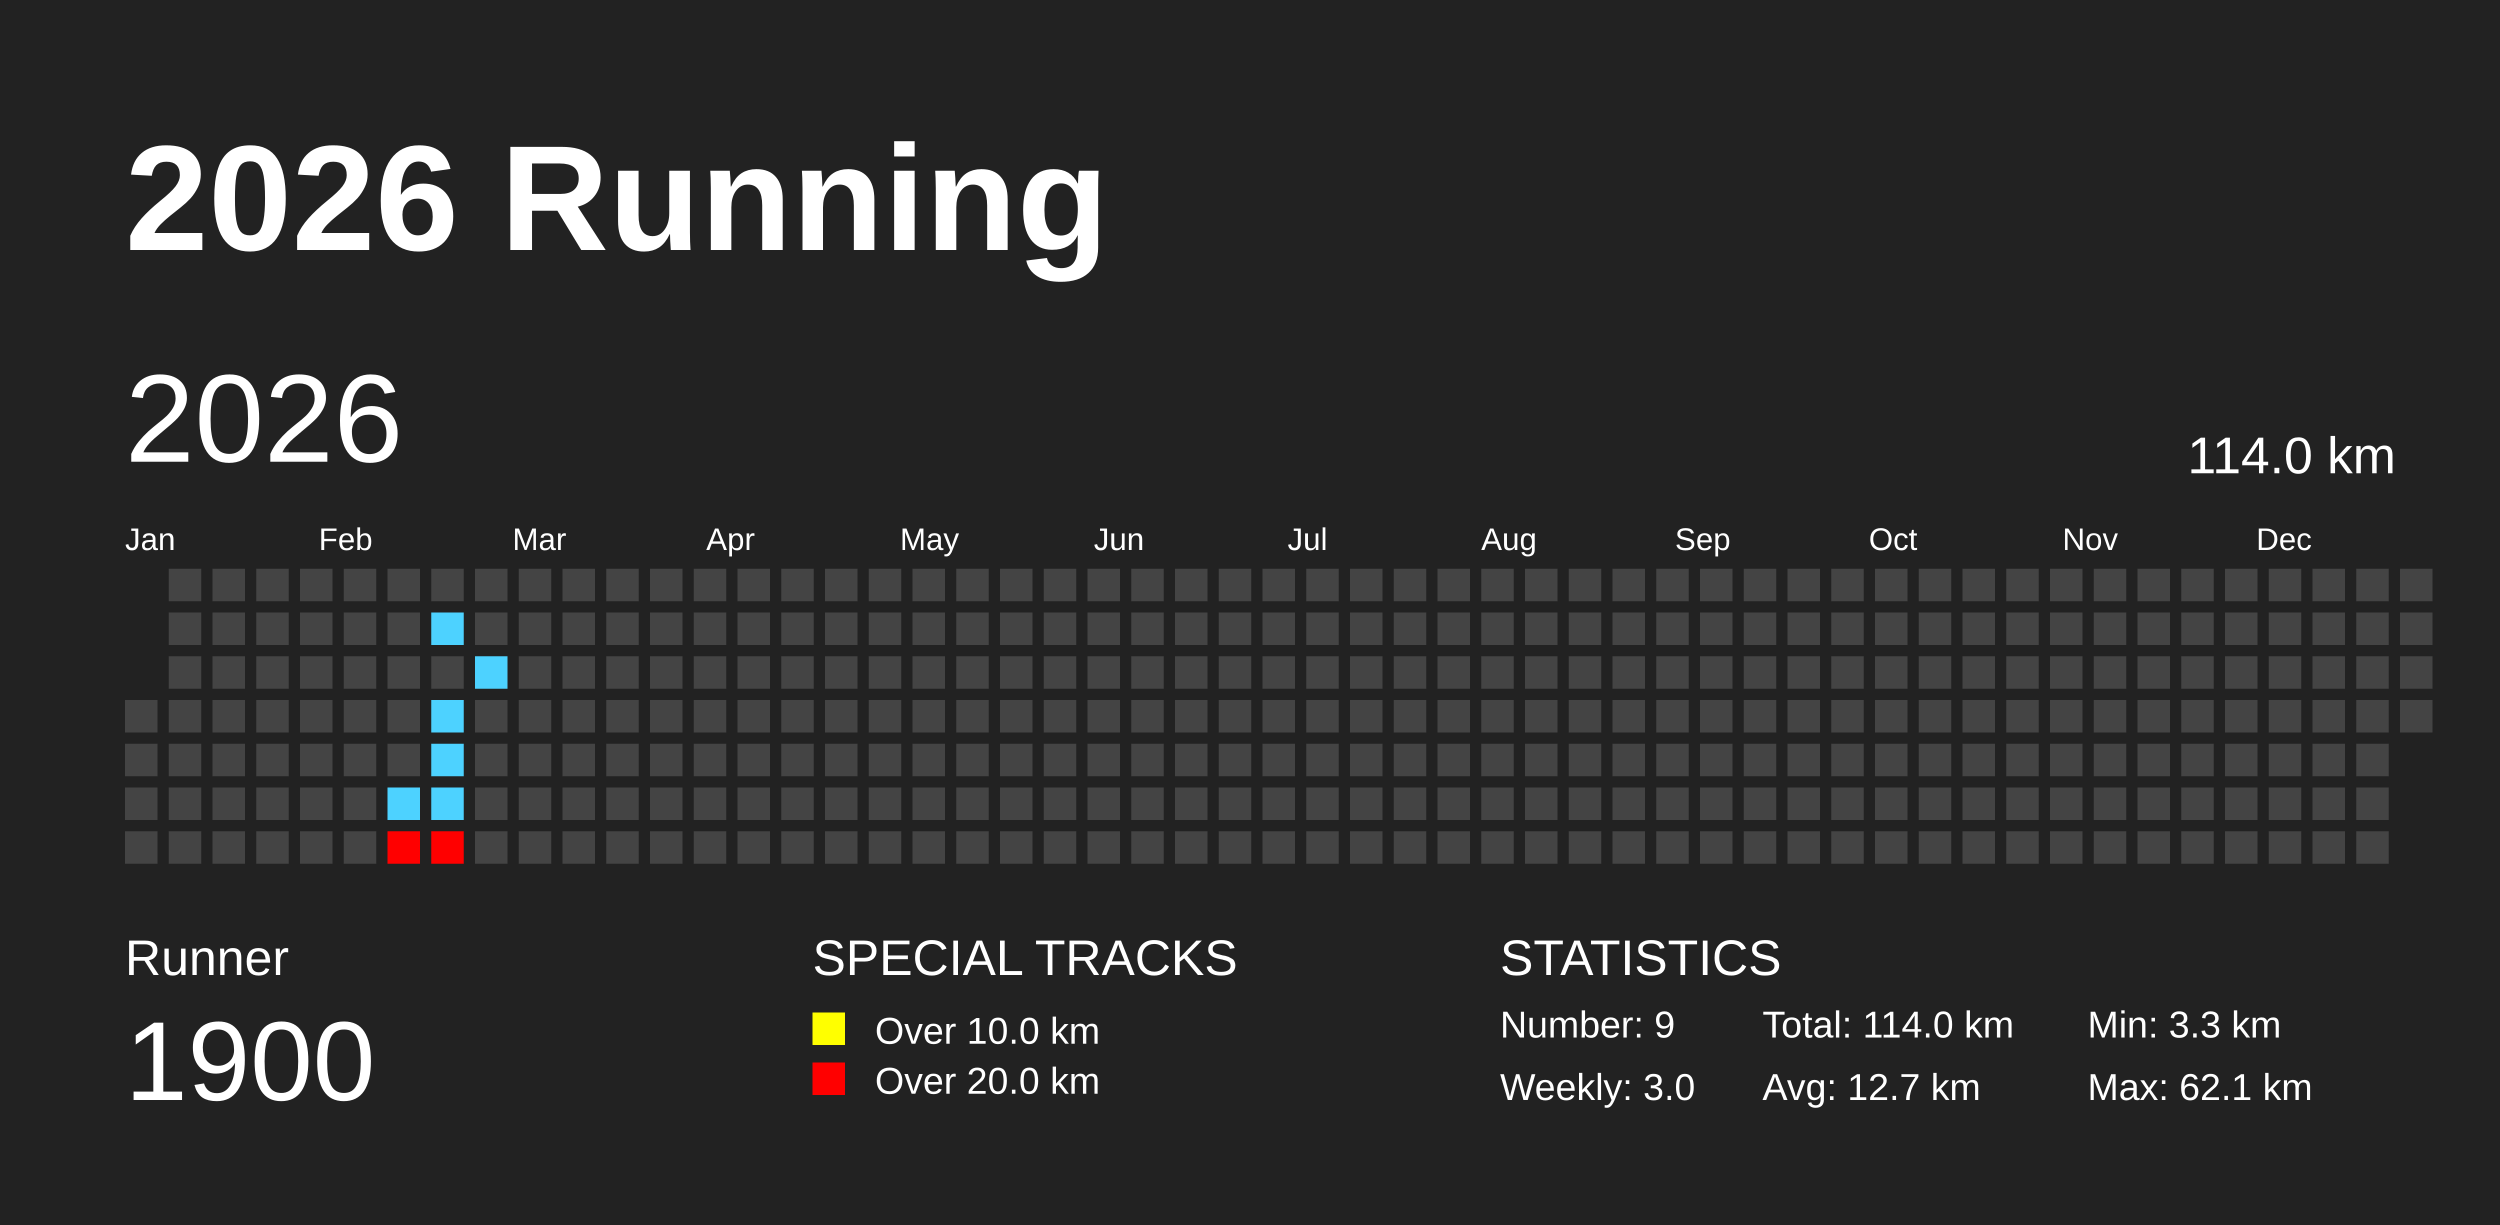
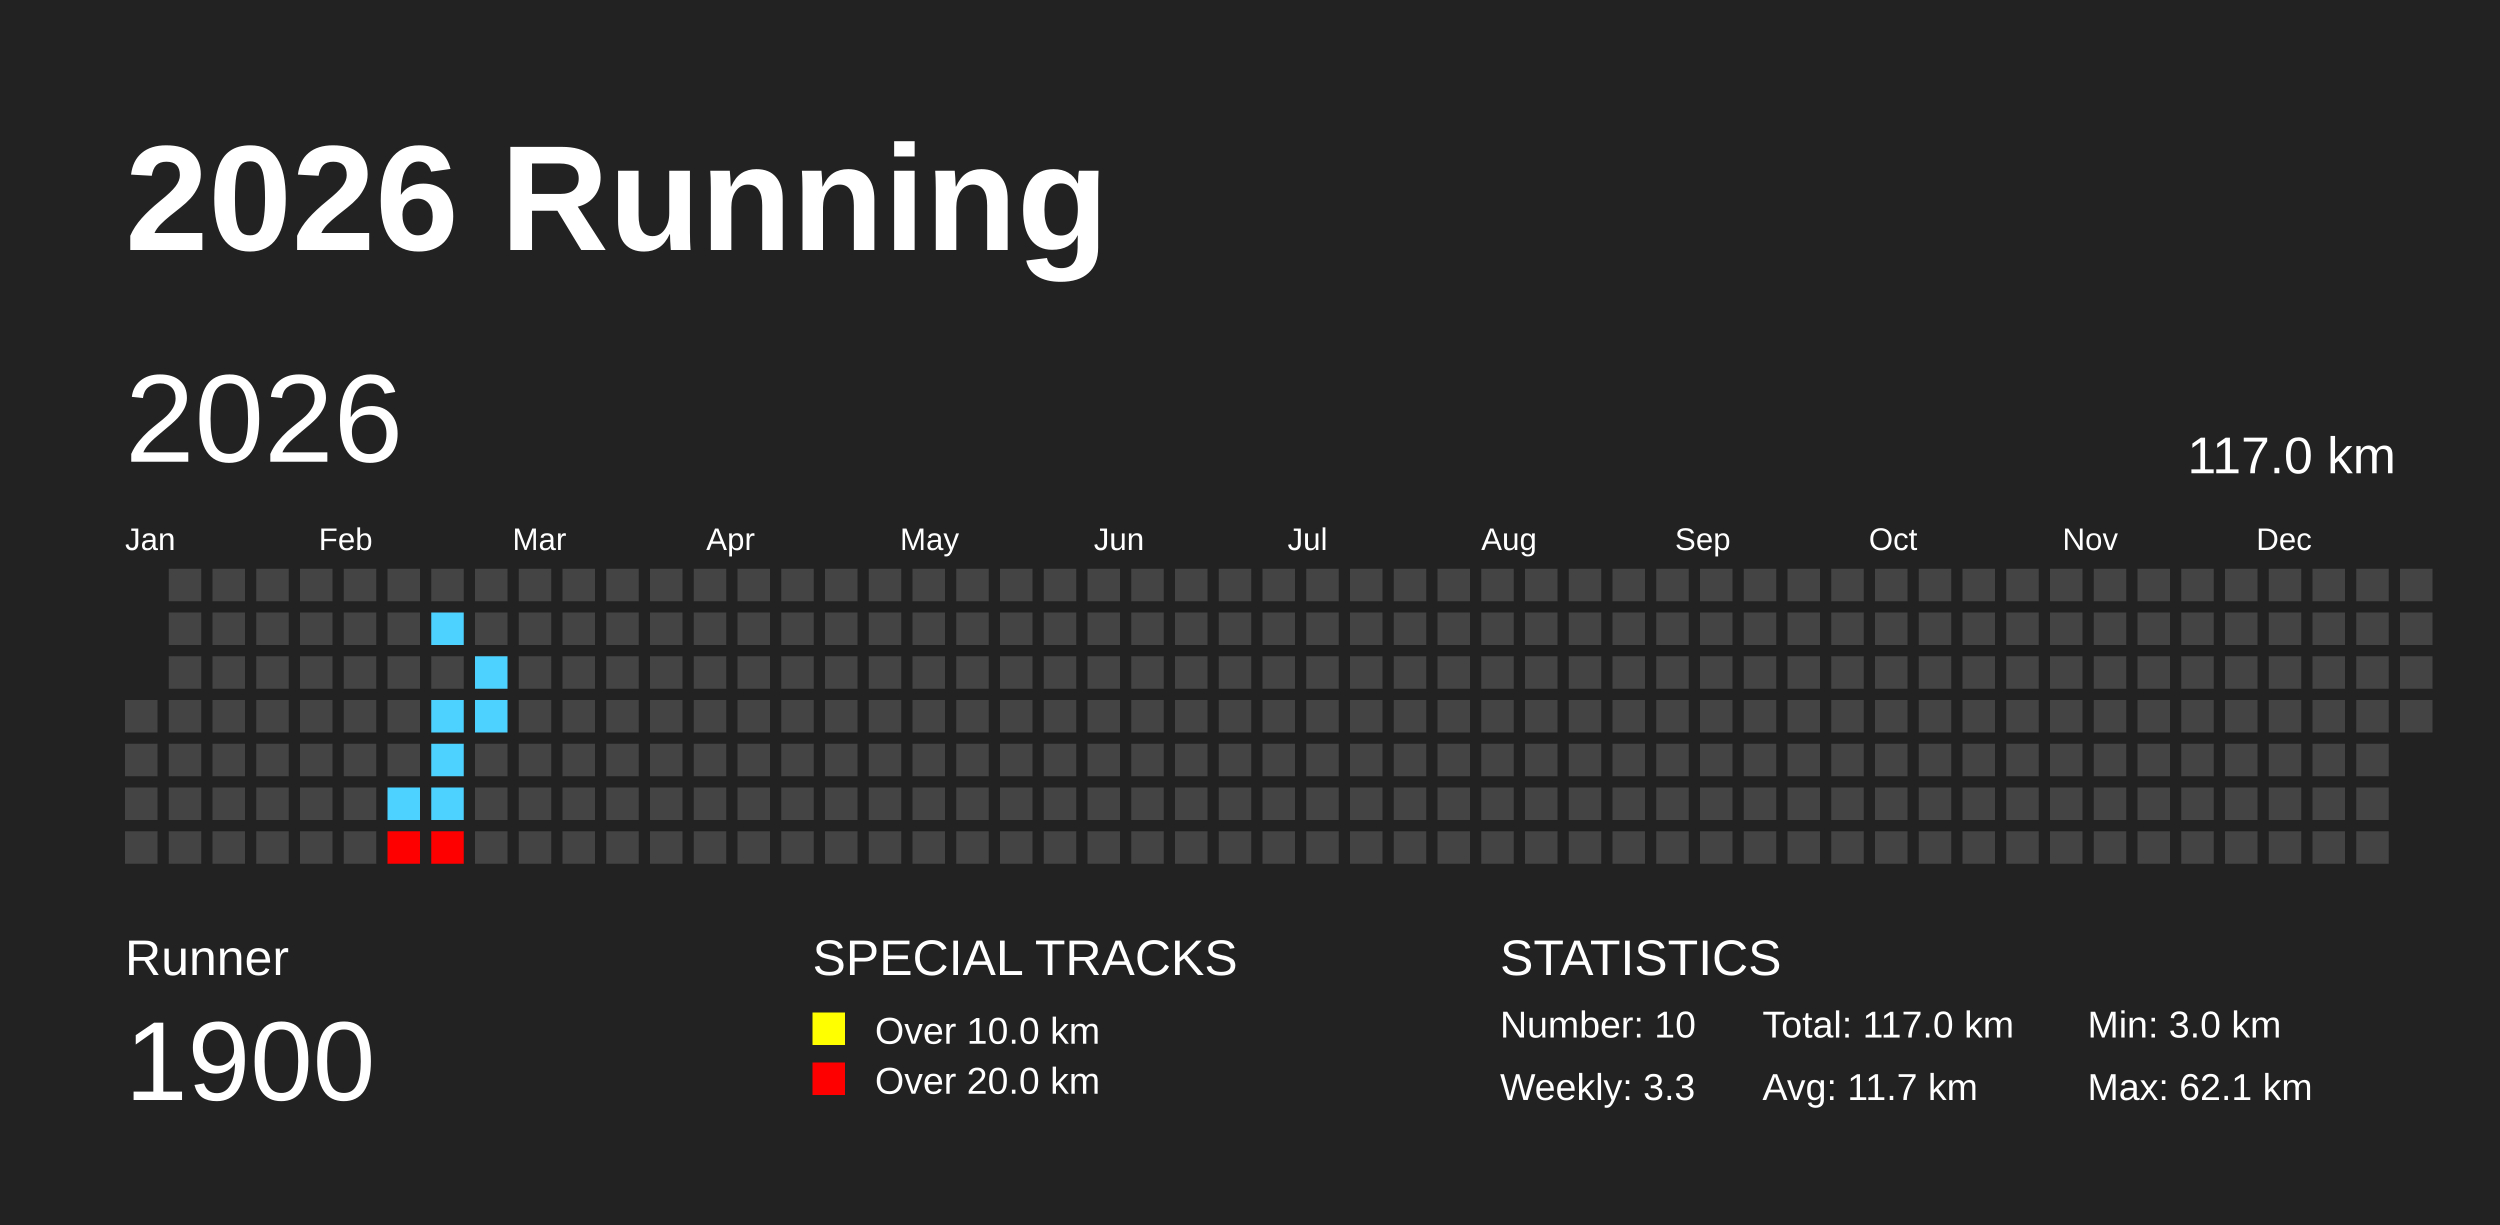
<svg xmlns="http://www.w3.org/2000/svg" baseProfile="full" height="98mm" version="1.1" viewBox="0,0,200,98" width="200mm">
  <defs />
  <rect fill="#222222" height="98" width="200" x="0" y="0" />
  <text fill="#FFFFFF" style="font-size:12px; font-family:Arial; font-weight:bold;" x="10" y="20">2026 Running</text>
  <text fill="#FFFFFF" style="font-size:4px; font-family:Arial" x="10" y="78">Runner</text>
  <text fill="#FFFFFF" style="font-size:9px; font-family:Arial" x="10" y="88">1900</text>
  <text fill="#FFFFFF" style="font-size:4px; font-family:Arial" x="65" y="78">SPECIAL TRACKS</text>
  <rect fill="yellow" height="2.6" width="2.6" x="65" y="81" />
  <text fill="#FFFFFF" style="font-size:3px; font-family:Arial" x="70" y="83.5">Over 10.0 km</text>
  <rect fill="red" height="2.6" width="2.6" x="65" y="85" />
  <text fill="#FFFFFF" style="font-size:3px; font-family:Arial" x="70" y="87.5">Over 20.0 km</text>
  <text fill="#FFFFFF" style="font-size:4px; font-family:Arial" x="120" y="78">STATISTICS</text>
-   <text fill="#FFFFFF" style="font-size:3px; font-family:Arial" x="120" y="83">Number: 9</text>
-   <text fill="#FFFFFF" style="font-size:3px; font-family:Arial" x="120" y="88">Weekly: 3.0</text>
-   <text fill="#FFFFFF" style="font-size:3px; font-family:Arial" x="141" y="83">Total: 114.0 km</text>
-   <text fill="#FFFFFF" style="font-size:3px; font-family:Arial" x="141" y="88">Avg: 12.7 km</text>
-   <text fill="#FFFFFF" style="font-size:3px; font-family:Arial" x="167" y="83">Min: 3.3 km</text>
+   <text fill="#FFFFFF" style="font-size:3px; font-family:Arial" x="120" y="83">Number: 10</text>
+   <text fill="#FFFFFF" style="font-size:3px; font-family:Arial" x="120" y="88">Weekly: 3.3</text>
+   <text fill="#FFFFFF" style="font-size:3px; font-family:Arial" x="141" y="83">Total: 117.0 km</text>
+   <text fill="#FFFFFF" style="font-size:3px; font-family:Arial" x="141" y="88">Avg: 11.7 km</text>
+   <text fill="#FFFFFF" style="font-size:3px; font-family:Arial" x="167" y="83">Min: 3.0 km</text>
  <text fill="#FFFFFF" style="font-size:3px; font-family:Arial" x="167" y="88">Max: 62.1 km</text>
  <text dominant-baseline="hanging" fill="#FFFFFF" style="font-size:10.0px; font-family:Arial;" x="10" y="30">2026</text>
-   <text dominant-baseline="hanging" fill="#FFFFFF" style="font-size:4.125px; font-family:Arial;" x="175" y="35">114.0 km</text>
+   <text dominant-baseline="hanging" fill="#FFFFFF" style="font-size:4.125px; font-family:Arial;" x="175" y="35">117.0 km</text>
  <text fill="#FFFFFF" style="font-size:2.5px; font-family:Arial" x="10.0" y="44">Jan</text>
  <text fill="#FFFFFF" style="font-size:2.5px; font-family:Arial" x="25.5" y="44">Feb</text>
  <text fill="#FFFFFF" style="font-size:2.5px; font-family:Arial" x="41.0" y="44">Mar</text>
  <text fill="#FFFFFF" style="font-size:2.5px; font-family:Arial" x="56.5" y="44">Apr</text>
  <text fill="#FFFFFF" style="font-size:2.5px; font-family:Arial" x="72.0" y="44">May</text>
  <text fill="#FFFFFF" style="font-size:2.5px; font-family:Arial" x="87.5" y="44">Jun</text>
  <text fill="#FFFFFF" style="font-size:2.5px; font-family:Arial" x="103.0" y="44">Jul</text>
  <text fill="#FFFFFF" style="font-size:2.5px; font-family:Arial" x="118.5" y="44">Aug</text>
  <text fill="#FFFFFF" style="font-size:2.5px; font-family:Arial" x="134.0" y="44">Sep</text>
  <text fill="#FFFFFF" style="font-size:2.5px; font-family:Arial" x="149.5" y="44">Oct</text>
  <text fill="#FFFFFF" style="font-size:2.5px; font-family:Arial" x="165.0" y="44">Nov</text>
  <text fill="#FFFFFF" style="font-size:2.5px; font-family:Arial" x="180.5" y="44">Dec</text>
  <rect fill="#444444" height="2.6" width="2.6" x="10.0" y="56.0" />
  <rect fill="#444444" height="2.6" width="2.6" x="10.0" y="59.5" />
  <rect fill="#444444" height="2.6" width="2.6" x="10.0" y="63.0" />
  <rect fill="#444444" height="2.6" width="2.6" x="10.0" y="66.5" />
  <rect fill="#444444" height="2.6" width="2.6" x="13.5" y="45.5" />
  <rect fill="#444444" height="2.6" width="2.6" x="13.5" y="49.0" />
  <rect fill="#444444" height="2.6" width="2.6" x="13.5" y="52.5" />
  <rect fill="#444444" height="2.6" width="2.6" x="13.5" y="56.0" />
  <rect fill="#444444" height="2.6" width="2.6" x="13.5" y="59.5" />
  <rect fill="#444444" height="2.6" width="2.6" x="13.5" y="63.0" />
  <rect fill="#444444" height="2.6" width="2.6" x="13.5" y="66.5" />
  <rect fill="#444444" height="2.6" width="2.6" x="17.0" y="45.5" />
  <rect fill="#444444" height="2.6" width="2.6" x="17.0" y="49.0" />
  <rect fill="#444444" height="2.6" width="2.6" x="17.0" y="52.5" />
  <rect fill="#444444" height="2.6" width="2.6" x="17.0" y="56.0" />
  <rect fill="#444444" height="2.6" width="2.6" x="17.0" y="59.5" />
  <rect fill="#444444" height="2.6" width="2.6" x="17.0" y="63.0" />
  <rect fill="#444444" height="2.6" width="2.6" x="17.0" y="66.5" />
  <rect fill="#444444" height="2.6" width="2.6" x="20.5" y="45.5" />
  <rect fill="#444444" height="2.6" width="2.6" x="20.5" y="49.0" />
  <rect fill="#444444" height="2.6" width="2.6" x="20.5" y="52.5" />
  <rect fill="#444444" height="2.6" width="2.6" x="20.5" y="56.0" />
  <rect fill="#444444" height="2.6" width="2.6" x="20.5" y="59.5" />
  <rect fill="#444444" height="2.6" width="2.6" x="20.5" y="63.0" />
  <rect fill="#444444" height="2.6" width="2.6" x="20.5" y="66.5" />
  <rect fill="#444444" height="2.6" width="2.6" x="24.0" y="45.5" />
  <rect fill="#444444" height="2.6" width="2.6" x="24.0" y="49.0" />
  <rect fill="#444444" height="2.6" width="2.6" x="24.0" y="52.5" />
  <rect fill="#444444" height="2.6" width="2.6" x="24.0" y="56.0" />
  <rect fill="#444444" height="2.6" width="2.6" x="24.0" y="59.5" />
  <rect fill="#444444" height="2.6" width="2.6" x="24.0" y="63.0" />
  <rect fill="#444444" height="2.6" width="2.6" x="24.0" y="66.5" />
  <rect fill="#444444" height="2.6" width="2.6" x="27.5" y="45.5" />
  <rect fill="#444444" height="2.6" width="2.6" x="27.5" y="49.0" />
  <rect fill="#444444" height="2.6" width="2.6" x="27.5" y="52.5" />
  <rect fill="#444444" height="2.6" width="2.6" x="27.5" y="56.0" />
  <rect fill="#444444" height="2.6" width="2.6" x="27.5" y="59.5" />
  <rect fill="#444444" height="2.6" width="2.6" x="27.5" y="63.0" />
  <rect fill="#444444" height="2.6" width="2.6" x="27.5" y="66.5" />
  <rect fill="#444444" height="2.6" width="2.6" x="31.0" y="45.5" />
  <rect fill="#444444" height="2.6" width="2.6" x="31.0" y="49.0" />
  <rect fill="#444444" height="2.6" width="2.6" x="31.0" y="52.5" />
  <rect fill="#444444" height="2.6" width="2.6" x="31.0" y="56.0" />
  <rect fill="#444444" height="2.6" width="2.6" x="31.0" y="59.5" />
  <rect fill="#4dd2ff" height="2.6" width="2.6" x="31.0" y="63.0" />
  <rect fill="red" height="2.6" width="2.6" x="31.0" y="66.5" />
  <rect fill="#444444" height="2.6" width="2.6" x="34.5" y="45.5" />
  <rect fill="#4dd2ff" height="2.6" width="2.6" x="34.5" y="49.0" />
  <rect fill="#444444" height="2.6" width="2.6" x="34.5" y="52.5" />
  <rect fill="#4dd2ff" height="2.6" width="2.6" x="34.5" y="56.0" />
  <rect fill="#4dd2ff" height="2.6" width="2.6" x="34.5" y="59.5" />
  <rect fill="#4dd2ff" height="2.6" width="2.6" x="34.5" y="63.0" />
  <rect fill="red" height="2.6" width="2.6" x="34.5" y="66.5" />
  <rect fill="#444444" height="2.6" width="2.6" x="38.0" y="45.5" />
  <rect fill="#444444" height="2.6" width="2.6" x="38.0" y="49.0" />
  <rect fill="#4dd2ff" height="2.6" width="2.6" x="38.0" y="52.5" />
-   <rect fill="#444444" height="2.6" width="2.6" x="38.0" y="56.0" />
+   <rect fill="#4dd2ff" height="2.6" width="2.6" x="38.0" y="56.0" />
  <rect fill="#444444" height="2.6" width="2.6" x="38.0" y="59.5" />
  <rect fill="#444444" height="2.6" width="2.6" x="38.0" y="63.0" />
  <rect fill="#444444" height="2.6" width="2.6" x="38.0" y="66.5" />
  <rect fill="#444444" height="2.6" width="2.6" x="41.5" y="45.5" />
  <rect fill="#444444" height="2.6" width="2.6" x="41.5" y="49.0" />
  <rect fill="#444444" height="2.6" width="2.6" x="41.5" y="52.5" />
  <rect fill="#444444" height="2.6" width="2.6" x="41.5" y="56.0" />
  <rect fill="#444444" height="2.6" width="2.6" x="41.5" y="59.5" />
  <rect fill="#444444" height="2.6" width="2.6" x="41.5" y="63.0" />
  <rect fill="#444444" height="2.6" width="2.6" x="41.5" y="66.5" />
  <rect fill="#444444" height="2.6" width="2.6" x="45.0" y="45.5" />
  <rect fill="#444444" height="2.6" width="2.6" x="45.0" y="49.0" />
  <rect fill="#444444" height="2.6" width="2.6" x="45.0" y="52.5" />
  <rect fill="#444444" height="2.6" width="2.6" x="45.0" y="56.0" />
  <rect fill="#444444" height="2.6" width="2.6" x="45.0" y="59.5" />
  <rect fill="#444444" height="2.6" width="2.6" x="45.0" y="63.0" />
  <rect fill="#444444" height="2.6" width="2.6" x="45.0" y="66.5" />
  <rect fill="#444444" height="2.6" width="2.6" x="48.5" y="45.5" />
  <rect fill="#444444" height="2.6" width="2.6" x="48.5" y="49.0" />
  <rect fill="#444444" height="2.6" width="2.6" x="48.5" y="52.5" />
  <rect fill="#444444" height="2.6" width="2.6" x="48.5" y="56.0" />
  <rect fill="#444444" height="2.6" width="2.6" x="48.5" y="59.5" />
  <rect fill="#444444" height="2.6" width="2.6" x="48.5" y="63.0" />
  <rect fill="#444444" height="2.6" width="2.6" x="48.5" y="66.5" />
  <rect fill="#444444" height="2.6" width="2.6" x="52.0" y="45.5" />
  <rect fill="#444444" height="2.6" width="2.6" x="52.0" y="49.0" />
  <rect fill="#444444" height="2.6" width="2.6" x="52.0" y="52.5" />
  <rect fill="#444444" height="2.6" width="2.6" x="52.0" y="56.0" />
  <rect fill="#444444" height="2.6" width="2.6" x="52.0" y="59.5" />
  <rect fill="#444444" height="2.6" width="2.6" x="52.0" y="63.0" />
  <rect fill="#444444" height="2.6" width="2.6" x="52.0" y="66.5" />
  <rect fill="#444444" height="2.6" width="2.6" x="55.5" y="45.5" />
  <rect fill="#444444" height="2.6" width="2.6" x="55.5" y="49.0" />
  <rect fill="#444444" height="2.6" width="2.6" x="55.5" y="52.5" />
  <rect fill="#444444" height="2.6" width="2.6" x="55.5" y="56.0" />
  <rect fill="#444444" height="2.6" width="2.6" x="55.5" y="59.5" />
  <rect fill="#444444" height="2.6" width="2.6" x="55.5" y="63.0" />
  <rect fill="#444444" height="2.6" width="2.6" x="55.5" y="66.5" />
  <rect fill="#444444" height="2.6" width="2.6" x="59.0" y="45.5" />
  <rect fill="#444444" height="2.6" width="2.6" x="59.0" y="49.0" />
  <rect fill="#444444" height="2.6" width="2.6" x="59.0" y="52.5" />
  <rect fill="#444444" height="2.6" width="2.6" x="59.0" y="56.0" />
  <rect fill="#444444" height="2.6" width="2.6" x="59.0" y="59.5" />
  <rect fill="#444444" height="2.6" width="2.6" x="59.0" y="63.0" />
  <rect fill="#444444" height="2.6" width="2.6" x="59.0" y="66.5" />
  <rect fill="#444444" height="2.6" width="2.6" x="62.5" y="45.5" />
  <rect fill="#444444" height="2.6" width="2.6" x="62.5" y="49.0" />
  <rect fill="#444444" height="2.6" width="2.6" x="62.5" y="52.5" />
  <rect fill="#444444" height="2.6" width="2.6" x="62.5" y="56.0" />
  <rect fill="#444444" height="2.6" width="2.6" x="62.5" y="59.5" />
  <rect fill="#444444" height="2.6" width="2.6" x="62.5" y="63.0" />
  <rect fill="#444444" height="2.6" width="2.6" x="62.5" y="66.5" />
  <rect fill="#444444" height="2.6" width="2.6" x="66.0" y="45.5" />
  <rect fill="#444444" height="2.6" width="2.6" x="66.0" y="49.0" />
  <rect fill="#444444" height="2.6" width="2.6" x="66.0" y="52.5" />
  <rect fill="#444444" height="2.6" width="2.6" x="66.0" y="56.0" />
  <rect fill="#444444" height="2.6" width="2.6" x="66.0" y="59.5" />
  <rect fill="#444444" height="2.6" width="2.6" x="66.0" y="63.0" />
  <rect fill="#444444" height="2.6" width="2.6" x="66.0" y="66.5" />
  <rect fill="#444444" height="2.6" width="2.6" x="69.5" y="45.5" />
  <rect fill="#444444" height="2.6" width="2.6" x="69.5" y="49.0" />
  <rect fill="#444444" height="2.6" width="2.6" x="69.5" y="52.5" />
  <rect fill="#444444" height="2.6" width="2.6" x="69.5" y="56.0" />
  <rect fill="#444444" height="2.6" width="2.6" x="69.5" y="59.5" />
  <rect fill="#444444" height="2.6" width="2.6" x="69.5" y="63.0" />
  <rect fill="#444444" height="2.6" width="2.6" x="69.5" y="66.5" />
  <rect fill="#444444" height="2.6" width="2.6" x="73.0" y="45.5" />
  <rect fill="#444444" height="2.6" width="2.6" x="73.0" y="49.0" />
  <rect fill="#444444" height="2.6" width="2.6" x="73.0" y="52.5" />
  <rect fill="#444444" height="2.6" width="2.6" x="73.0" y="56.0" />
  <rect fill="#444444" height="2.6" width="2.6" x="73.0" y="59.5" />
  <rect fill="#444444" height="2.6" width="2.6" x="73.0" y="63.0" />
  <rect fill="#444444" height="2.6" width="2.6" x="73.0" y="66.5" />
  <rect fill="#444444" height="2.6" width="2.6" x="76.5" y="45.5" />
  <rect fill="#444444" height="2.6" width="2.6" x="76.5" y="49.0" />
  <rect fill="#444444" height="2.6" width="2.6" x="76.5" y="52.5" />
  <rect fill="#444444" height="2.6" width="2.6" x="76.5" y="56.0" />
  <rect fill="#444444" height="2.6" width="2.6" x="76.5" y="59.5" />
  <rect fill="#444444" height="2.6" width="2.6" x="76.5" y="63.0" />
  <rect fill="#444444" height="2.6" width="2.6" x="76.5" y="66.5" />
  <rect fill="#444444" height="2.6" width="2.6" x="80.0" y="45.5" />
  <rect fill="#444444" height="2.6" width="2.6" x="80.0" y="49.0" />
  <rect fill="#444444" height="2.6" width="2.6" x="80.0" y="52.5" />
  <rect fill="#444444" height="2.6" width="2.6" x="80.0" y="56.0" />
  <rect fill="#444444" height="2.6" width="2.6" x="80.0" y="59.5" />
  <rect fill="#444444" height="2.6" width="2.6" x="80.0" y="63.0" />
  <rect fill="#444444" height="2.6" width="2.6" x="80.0" y="66.5" />
  <rect fill="#444444" height="2.6" width="2.6" x="83.5" y="45.5" />
  <rect fill="#444444" height="2.6" width="2.6" x="83.5" y="49.0" />
  <rect fill="#444444" height="2.6" width="2.6" x="83.5" y="52.5" />
  <rect fill="#444444" height="2.6" width="2.6" x="83.5" y="56.0" />
  <rect fill="#444444" height="2.6" width="2.6" x="83.5" y="59.5" />
  <rect fill="#444444" height="2.6" width="2.6" x="83.5" y="63.0" />
  <rect fill="#444444" height="2.6" width="2.6" x="83.5" y="66.5" />
  <rect fill="#444444" height="2.6" width="2.6" x="87.0" y="45.5" />
  <rect fill="#444444" height="2.6" width="2.6" x="87.0" y="49.0" />
  <rect fill="#444444" height="2.6" width="2.6" x="87.0" y="52.5" />
  <rect fill="#444444" height="2.6" width="2.6" x="87.0" y="56.0" />
  <rect fill="#444444" height="2.6" width="2.6" x="87.0" y="59.5" />
  <rect fill="#444444" height="2.6" width="2.6" x="87.0" y="63.0" />
  <rect fill="#444444" height="2.6" width="2.6" x="87.0" y="66.5" />
  <rect fill="#444444" height="2.6" width="2.6" x="90.5" y="45.5" />
  <rect fill="#444444" height="2.6" width="2.6" x="90.5" y="49.0" />
  <rect fill="#444444" height="2.6" width="2.6" x="90.5" y="52.5" />
  <rect fill="#444444" height="2.6" width="2.6" x="90.5" y="56.0" />
  <rect fill="#444444" height="2.6" width="2.6" x="90.5" y="59.5" />
  <rect fill="#444444" height="2.6" width="2.6" x="90.5" y="63.0" />
  <rect fill="#444444" height="2.6" width="2.6" x="90.5" y="66.5" />
  <rect fill="#444444" height="2.6" width="2.6" x="94.0" y="45.5" />
  <rect fill="#444444" height="2.6" width="2.6" x="94.0" y="49.0" />
  <rect fill="#444444" height="2.6" width="2.6" x="94.0" y="52.5" />
  <rect fill="#444444" height="2.6" width="2.6" x="94.0" y="56.0" />
  <rect fill="#444444" height="2.6" width="2.6" x="94.0" y="59.5" />
  <rect fill="#444444" height="2.6" width="2.6" x="94.0" y="63.0" />
  <rect fill="#444444" height="2.6" width="2.6" x="94.0" y="66.5" />
  <rect fill="#444444" height="2.6" width="2.6" x="97.5" y="45.5" />
  <rect fill="#444444" height="2.6" width="2.6" x="97.5" y="49.0" />
  <rect fill="#444444" height="2.6" width="2.6" x="97.5" y="52.5" />
  <rect fill="#444444" height="2.6" width="2.6" x="97.5" y="56.0" />
  <rect fill="#444444" height="2.6" width="2.6" x="97.5" y="59.5" />
  <rect fill="#444444" height="2.6" width="2.6" x="97.5" y="63.0" />
  <rect fill="#444444" height="2.6" width="2.6" x="97.5" y="66.5" />
  <rect fill="#444444" height="2.6" width="2.6" x="101.0" y="45.5" />
  <rect fill="#444444" height="2.6" width="2.6" x="101.0" y="49.0" />
  <rect fill="#444444" height="2.6" width="2.6" x="101.0" y="52.5" />
  <rect fill="#444444" height="2.6" width="2.6" x="101.0" y="56.0" />
  <rect fill="#444444" height="2.6" width="2.6" x="101.0" y="59.5" />
  <rect fill="#444444" height="2.6" width="2.6" x="101.0" y="63.0" />
  <rect fill="#444444" height="2.6" width="2.6" x="101.0" y="66.5" />
  <rect fill="#444444" height="2.6" width="2.6" x="104.5" y="45.5" />
  <rect fill="#444444" height="2.6" width="2.6" x="104.5" y="49.0" />
  <rect fill="#444444" height="2.6" width="2.6" x="104.5" y="52.5" />
  <rect fill="#444444" height="2.6" width="2.6" x="104.5" y="56.0" />
  <rect fill="#444444" height="2.6" width="2.6" x="104.5" y="59.5" />
  <rect fill="#444444" height="2.6" width="2.6" x="104.5" y="63.0" />
  <rect fill="#444444" height="2.6" width="2.6" x="104.5" y="66.5" />
  <rect fill="#444444" height="2.6" width="2.6" x="108.0" y="45.5" />
  <rect fill="#444444" height="2.6" width="2.6" x="108.0" y="49.0" />
  <rect fill="#444444" height="2.6" width="2.6" x="108.0" y="52.5" />
  <rect fill="#444444" height="2.6" width="2.6" x="108.0" y="56.0" />
  <rect fill="#444444" height="2.6" width="2.6" x="108.0" y="59.5" />
  <rect fill="#444444" height="2.6" width="2.6" x="108.0" y="63.0" />
  <rect fill="#444444" height="2.6" width="2.6" x="108.0" y="66.5" />
  <rect fill="#444444" height="2.6" width="2.6" x="111.5" y="45.5" />
  <rect fill="#444444" height="2.6" width="2.6" x="111.5" y="49.0" />
  <rect fill="#444444" height="2.6" width="2.6" x="111.5" y="52.5" />
  <rect fill="#444444" height="2.6" width="2.6" x="111.5" y="56.0" />
  <rect fill="#444444" height="2.6" width="2.6" x="111.5" y="59.5" />
  <rect fill="#444444" height="2.6" width="2.6" x="111.5" y="63.0" />
  <rect fill="#444444" height="2.6" width="2.6" x="111.5" y="66.5" />
  <rect fill="#444444" height="2.6" width="2.6" x="115.0" y="45.5" />
  <rect fill="#444444" height="2.6" width="2.6" x="115.0" y="49.0" />
  <rect fill="#444444" height="2.6" width="2.6" x="115.0" y="52.5" />
  <rect fill="#444444" height="2.6" width="2.6" x="115.0" y="56.0" />
  <rect fill="#444444" height="2.6" width="2.6" x="115.0" y="59.5" />
  <rect fill="#444444" height="2.6" width="2.6" x="115.0" y="63.0" />
  <rect fill="#444444" height="2.6" width="2.6" x="115.0" y="66.5" />
  <rect fill="#444444" height="2.6" width="2.6" x="118.5" y="45.5" />
  <rect fill="#444444" height="2.6" width="2.6" x="118.5" y="49.0" />
  <rect fill="#444444" height="2.6" width="2.6" x="118.5" y="52.5" />
  <rect fill="#444444" height="2.6" width="2.6" x="118.5" y="56.0" />
  <rect fill="#444444" height="2.6" width="2.6" x="118.5" y="59.5" />
  <rect fill="#444444" height="2.6" width="2.6" x="118.5" y="63.0" />
  <rect fill="#444444" height="2.6" width="2.6" x="118.5" y="66.5" />
  <rect fill="#444444" height="2.6" width="2.6" x="122.0" y="45.5" />
  <rect fill="#444444" height="2.6" width="2.6" x="122.0" y="49.0" />
  <rect fill="#444444" height="2.6" width="2.6" x="122.0" y="52.5" />
  <rect fill="#444444" height="2.6" width="2.6" x="122.0" y="56.0" />
  <rect fill="#444444" height="2.6" width="2.6" x="122.0" y="59.5" />
  <rect fill="#444444" height="2.6" width="2.6" x="122.0" y="63.0" />
  <rect fill="#444444" height="2.6" width="2.6" x="122.0" y="66.5" />
  <rect fill="#444444" height="2.6" width="2.6" x="125.5" y="45.5" />
  <rect fill="#444444" height="2.6" width="2.6" x="125.5" y="49.0" />
  <rect fill="#444444" height="2.6" width="2.6" x="125.5" y="52.5" />
  <rect fill="#444444" height="2.6" width="2.6" x="125.5" y="56.0" />
  <rect fill="#444444" height="2.6" width="2.6" x="125.5" y="59.5" />
  <rect fill="#444444" height="2.6" width="2.6" x="125.5" y="63.0" />
  <rect fill="#444444" height="2.6" width="2.6" x="125.5" y="66.5" />
  <rect fill="#444444" height="2.6" width="2.6" x="129.0" y="45.5" />
  <rect fill="#444444" height="2.6" width="2.6" x="129.0" y="49.0" />
  <rect fill="#444444" height="2.6" width="2.6" x="129.0" y="52.5" />
  <rect fill="#444444" height="2.6" width="2.6" x="129.0" y="56.0" />
  <rect fill="#444444" height="2.6" width="2.6" x="129.0" y="59.5" />
  <rect fill="#444444" height="2.6" width="2.6" x="129.0" y="63.0" />
  <rect fill="#444444" height="2.6" width="2.6" x="129.0" y="66.5" />
  <rect fill="#444444" height="2.6" width="2.6" x="132.5" y="45.5" />
  <rect fill="#444444" height="2.6" width="2.6" x="132.5" y="49.0" />
  <rect fill="#444444" height="2.6" width="2.6" x="132.5" y="52.5" />
  <rect fill="#444444" height="2.6" width="2.6" x="132.5" y="56.0" />
  <rect fill="#444444" height="2.6" width="2.6" x="132.5" y="59.5" />
  <rect fill="#444444" height="2.6" width="2.6" x="132.5" y="63.0" />
  <rect fill="#444444" height="2.6" width="2.6" x="132.5" y="66.5" />
  <rect fill="#444444" height="2.6" width="2.6" x="136.0" y="45.5" />
  <rect fill="#444444" height="2.6" width="2.6" x="136.0" y="49.0" />
  <rect fill="#444444" height="2.6" width="2.6" x="136.0" y="52.5" />
  <rect fill="#444444" height="2.6" width="2.6" x="136.0" y="56.0" />
  <rect fill="#444444" height="2.6" width="2.6" x="136.0" y="59.5" />
  <rect fill="#444444" height="2.6" width="2.6" x="136.0" y="63.0" />
  <rect fill="#444444" height="2.6" width="2.6" x="136.0" y="66.5" />
  <rect fill="#444444" height="2.6" width="2.6" x="139.5" y="45.5" />
  <rect fill="#444444" height="2.6" width="2.6" x="139.5" y="49.0" />
  <rect fill="#444444" height="2.6" width="2.6" x="139.5" y="52.5" />
  <rect fill="#444444" height="2.6" width="2.6" x="139.5" y="56.0" />
  <rect fill="#444444" height="2.6" width="2.6" x="139.5" y="59.5" />
  <rect fill="#444444" height="2.6" width="2.6" x="139.5" y="63.0" />
  <rect fill="#444444" height="2.6" width="2.6" x="139.5" y="66.5" />
  <rect fill="#444444" height="2.6" width="2.6" x="143.0" y="45.5" />
  <rect fill="#444444" height="2.6" width="2.6" x="143.0" y="49.0" />
  <rect fill="#444444" height="2.6" width="2.6" x="143.0" y="52.5" />
  <rect fill="#444444" height="2.6" width="2.6" x="143.0" y="56.0" />
  <rect fill="#444444" height="2.6" width="2.6" x="143.0" y="59.5" />
  <rect fill="#444444" height="2.6" width="2.6" x="143.0" y="63.0" />
  <rect fill="#444444" height="2.6" width="2.6" x="143.0" y="66.5" />
  <rect fill="#444444" height="2.6" width="2.6" x="146.5" y="45.5" />
  <rect fill="#444444" height="2.6" width="2.6" x="146.5" y="49.0" />
  <rect fill="#444444" height="2.6" width="2.6" x="146.5" y="52.5" />
  <rect fill="#444444" height="2.6" width="2.6" x="146.5" y="56.0" />
  <rect fill="#444444" height="2.6" width="2.6" x="146.5" y="59.5" />
  <rect fill="#444444" height="2.6" width="2.6" x="146.5" y="63.0" />
  <rect fill="#444444" height="2.6" width="2.6" x="146.5" y="66.5" />
  <rect fill="#444444" height="2.6" width="2.6" x="150.0" y="45.5" />
  <rect fill="#444444" height="2.6" width="2.6" x="150.0" y="49.0" />
  <rect fill="#444444" height="2.6" width="2.6" x="150.0" y="52.5" />
  <rect fill="#444444" height="2.6" width="2.6" x="150.0" y="56.0" />
  <rect fill="#444444" height="2.6" width="2.6" x="150.0" y="59.5" />
  <rect fill="#444444" height="2.6" width="2.6" x="150.0" y="63.0" />
  <rect fill="#444444" height="2.6" width="2.6" x="150.0" y="66.5" />
  <rect fill="#444444" height="2.6" width="2.6" x="153.5" y="45.5" />
  <rect fill="#444444" height="2.6" width="2.6" x="153.5" y="49.0" />
  <rect fill="#444444" height="2.6" width="2.6" x="153.5" y="52.5" />
  <rect fill="#444444" height="2.6" width="2.6" x="153.5" y="56.0" />
  <rect fill="#444444" height="2.6" width="2.6" x="153.5" y="59.5" />
  <rect fill="#444444" height="2.6" width="2.6" x="153.5" y="63.0" />
  <rect fill="#444444" height="2.6" width="2.6" x="153.5" y="66.5" />
  <rect fill="#444444" height="2.6" width="2.6" x="157.0" y="45.5" />
  <rect fill="#444444" height="2.6" width="2.6" x="157.0" y="49.0" />
  <rect fill="#444444" height="2.6" width="2.6" x="157.0" y="52.5" />
  <rect fill="#444444" height="2.6" width="2.6" x="157.0" y="56.0" />
  <rect fill="#444444" height="2.6" width="2.6" x="157.0" y="59.5" />
  <rect fill="#444444" height="2.6" width="2.6" x="157.0" y="63.0" />
  <rect fill="#444444" height="2.6" width="2.6" x="157.0" y="66.5" />
  <rect fill="#444444" height="2.6" width="2.6" x="160.5" y="45.5" />
  <rect fill="#444444" height="2.6" width="2.6" x="160.5" y="49.0" />
  <rect fill="#444444" height="2.6" width="2.6" x="160.5" y="52.5" />
  <rect fill="#444444" height="2.6" width="2.6" x="160.5" y="56.0" />
  <rect fill="#444444" height="2.6" width="2.6" x="160.5" y="59.5" />
  <rect fill="#444444" height="2.6" width="2.6" x="160.5" y="63.0" />
  <rect fill="#444444" height="2.6" width="2.6" x="160.5" y="66.5" />
  <rect fill="#444444" height="2.6" width="2.6" x="164.0" y="45.5" />
  <rect fill="#444444" height="2.6" width="2.6" x="164.0" y="49.0" />
  <rect fill="#444444" height="2.6" width="2.6" x="164.0" y="52.5" />
  <rect fill="#444444" height="2.6" width="2.6" x="164.0" y="56.0" />
  <rect fill="#444444" height="2.6" width="2.6" x="164.0" y="59.5" />
  <rect fill="#444444" height="2.6" width="2.6" x="164.0" y="63.0" />
  <rect fill="#444444" height="2.6" width="2.6" x="164.0" y="66.5" />
  <rect fill="#444444" height="2.6" width="2.6" x="167.5" y="45.5" />
  <rect fill="#444444" height="2.6" width="2.6" x="167.5" y="49.0" />
  <rect fill="#444444" height="2.6" width="2.6" x="167.5" y="52.5" />
  <rect fill="#444444" height="2.6" width="2.6" x="167.5" y="56.0" />
  <rect fill="#444444" height="2.6" width="2.6" x="167.5" y="59.5" />
  <rect fill="#444444" height="2.6" width="2.6" x="167.5" y="63.0" />
  <rect fill="#444444" height="2.6" width="2.6" x="167.5" y="66.5" />
  <rect fill="#444444" height="2.6" width="2.6" x="171.0" y="45.5" />
  <rect fill="#444444" height="2.6" width="2.6" x="171.0" y="49.0" />
  <rect fill="#444444" height="2.6" width="2.6" x="171.0" y="52.5" />
  <rect fill="#444444" height="2.6" width="2.6" x="171.0" y="56.0" />
  <rect fill="#444444" height="2.6" width="2.6" x="171.0" y="59.5" />
  <rect fill="#444444" height="2.6" width="2.6" x="171.0" y="63.0" />
  <rect fill="#444444" height="2.6" width="2.6" x="171.0" y="66.5" />
  <rect fill="#444444" height="2.6" width="2.6" x="174.5" y="45.5" />
  <rect fill="#444444" height="2.6" width="2.6" x="174.5" y="49.0" />
  <rect fill="#444444" height="2.6" width="2.6" x="174.5" y="52.5" />
  <rect fill="#444444" height="2.6" width="2.6" x="174.5" y="56.0" />
  <rect fill="#444444" height="2.6" width="2.6" x="174.5" y="59.5" />
  <rect fill="#444444" height="2.6" width="2.6" x="174.5" y="63.0" />
  <rect fill="#444444" height="2.6" width="2.6" x="174.5" y="66.5" />
  <rect fill="#444444" height="2.6" width="2.6" x="178.0" y="45.5" />
  <rect fill="#444444" height="2.6" width="2.6" x="178.0" y="49.0" />
  <rect fill="#444444" height="2.6" width="2.6" x="178.0" y="52.5" />
  <rect fill="#444444" height="2.6" width="2.6" x="178.0" y="56.0" />
  <rect fill="#444444" height="2.6" width="2.6" x="178.0" y="59.5" />
  <rect fill="#444444" height="2.6" width="2.6" x="178.0" y="63.0" />
  <rect fill="#444444" height="2.6" width="2.6" x="178.0" y="66.5" />
  <rect fill="#444444" height="2.6" width="2.6" x="181.5" y="45.5" />
  <rect fill="#444444" height="2.6" width="2.6" x="181.5" y="49.0" />
  <rect fill="#444444" height="2.6" width="2.6" x="181.5" y="52.5" />
  <rect fill="#444444" height="2.6" width="2.6" x="181.5" y="56.0" />
  <rect fill="#444444" height="2.6" width="2.6" x="181.5" y="59.5" />
  <rect fill="#444444" height="2.6" width="2.6" x="181.5" y="63.0" />
  <rect fill="#444444" height="2.6" width="2.6" x="181.5" y="66.5" />
  <rect fill="#444444" height="2.6" width="2.6" x="185.0" y="45.5" />
  <rect fill="#444444" height="2.6" width="2.6" x="185.0" y="49.0" />
  <rect fill="#444444" height="2.6" width="2.6" x="185.0" y="52.5" />
  <rect fill="#444444" height="2.6" width="2.6" x="185.0" y="56.0" />
  <rect fill="#444444" height="2.6" width="2.6" x="185.0" y="59.5" />
  <rect fill="#444444" height="2.6" width="2.6" x="185.0" y="63.0" />
  <rect fill="#444444" height="2.6" width="2.6" x="185.0" y="66.5" />
  <rect fill="#444444" height="2.6" width="2.6" x="188.5" y="45.5" />
  <rect fill="#444444" height="2.6" width="2.6" x="188.5" y="49.0" />
  <rect fill="#444444" height="2.6" width="2.6" x="188.5" y="52.5" />
  <rect fill="#444444" height="2.6" width="2.6" x="188.5" y="56.0" />
  <rect fill="#444444" height="2.6" width="2.6" x="188.5" y="59.5" />
  <rect fill="#444444" height="2.6" width="2.6" x="188.5" y="63.0" />
  <rect fill="#444444" height="2.6" width="2.6" x="188.5" y="66.5" />
  <rect fill="#444444" height="2.6" width="2.6" x="192.0" y="45.5" />
  <rect fill="#444444" height="2.6" width="2.6" x="192.0" y="49.0" />
  <rect fill="#444444" height="2.6" width="2.6" x="192.0" y="52.5" />
  <rect fill="#444444" height="2.6" width="2.6" x="192.0" y="56.0" />
</svg>
